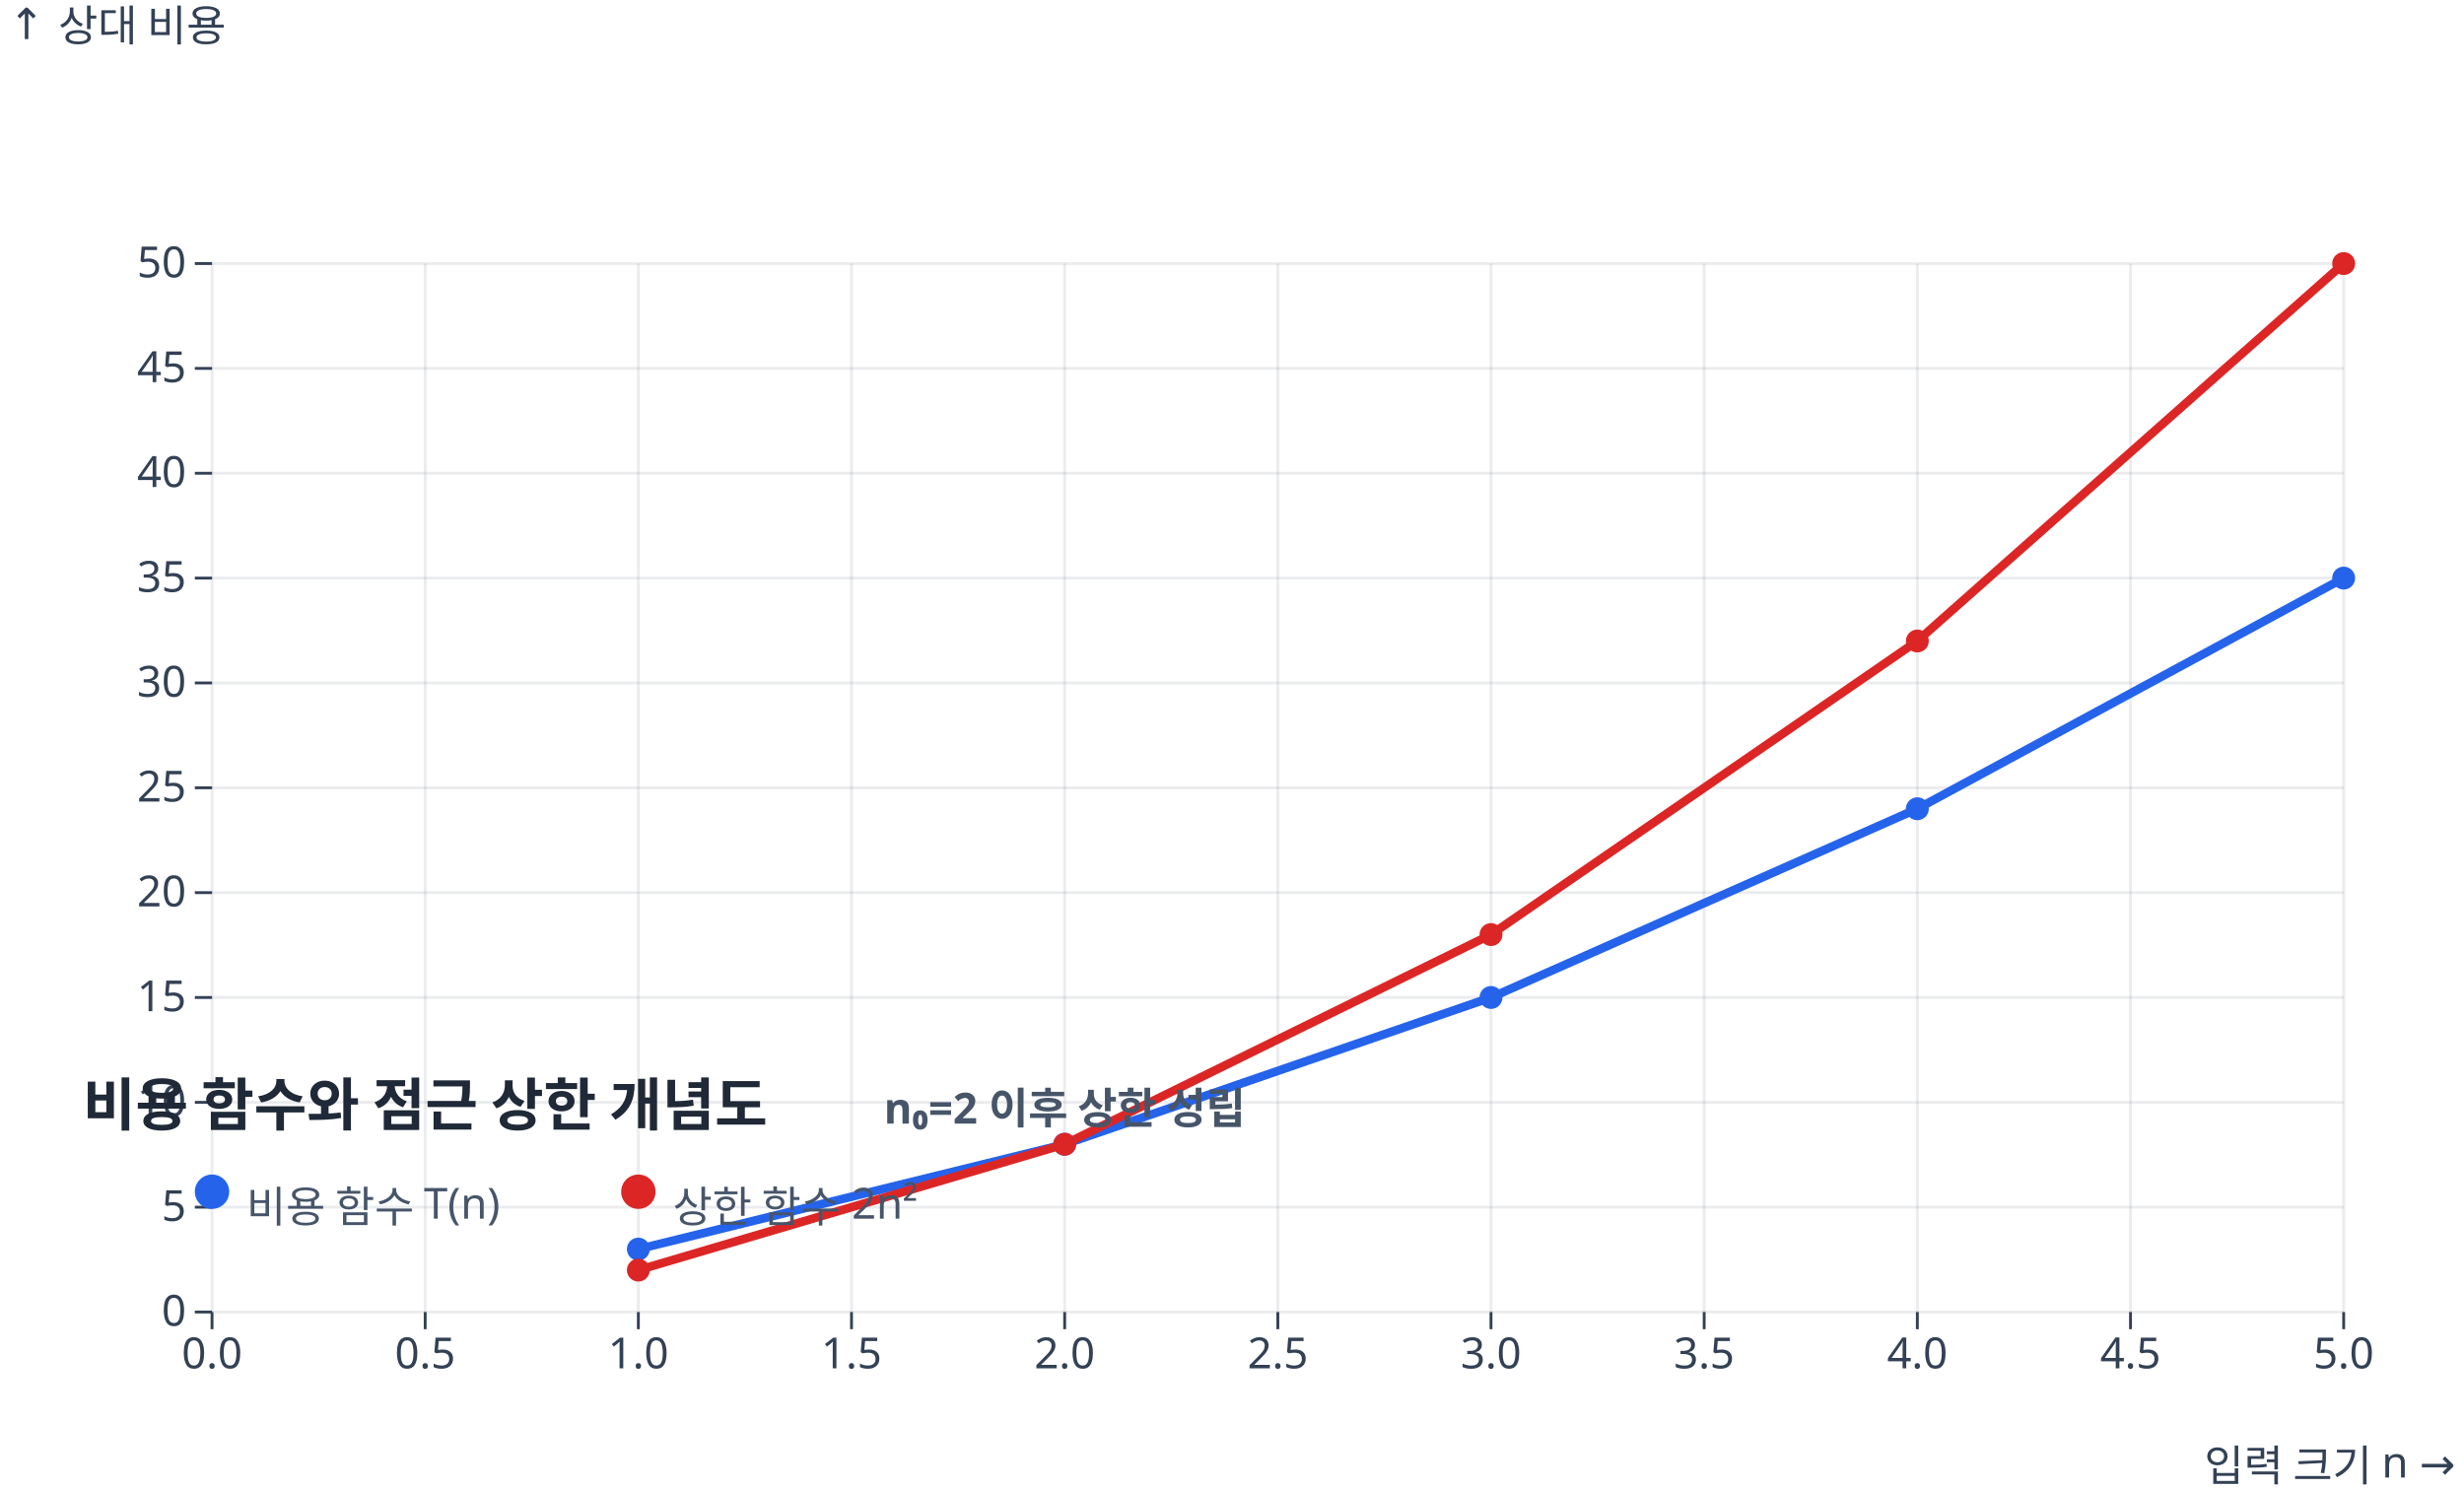
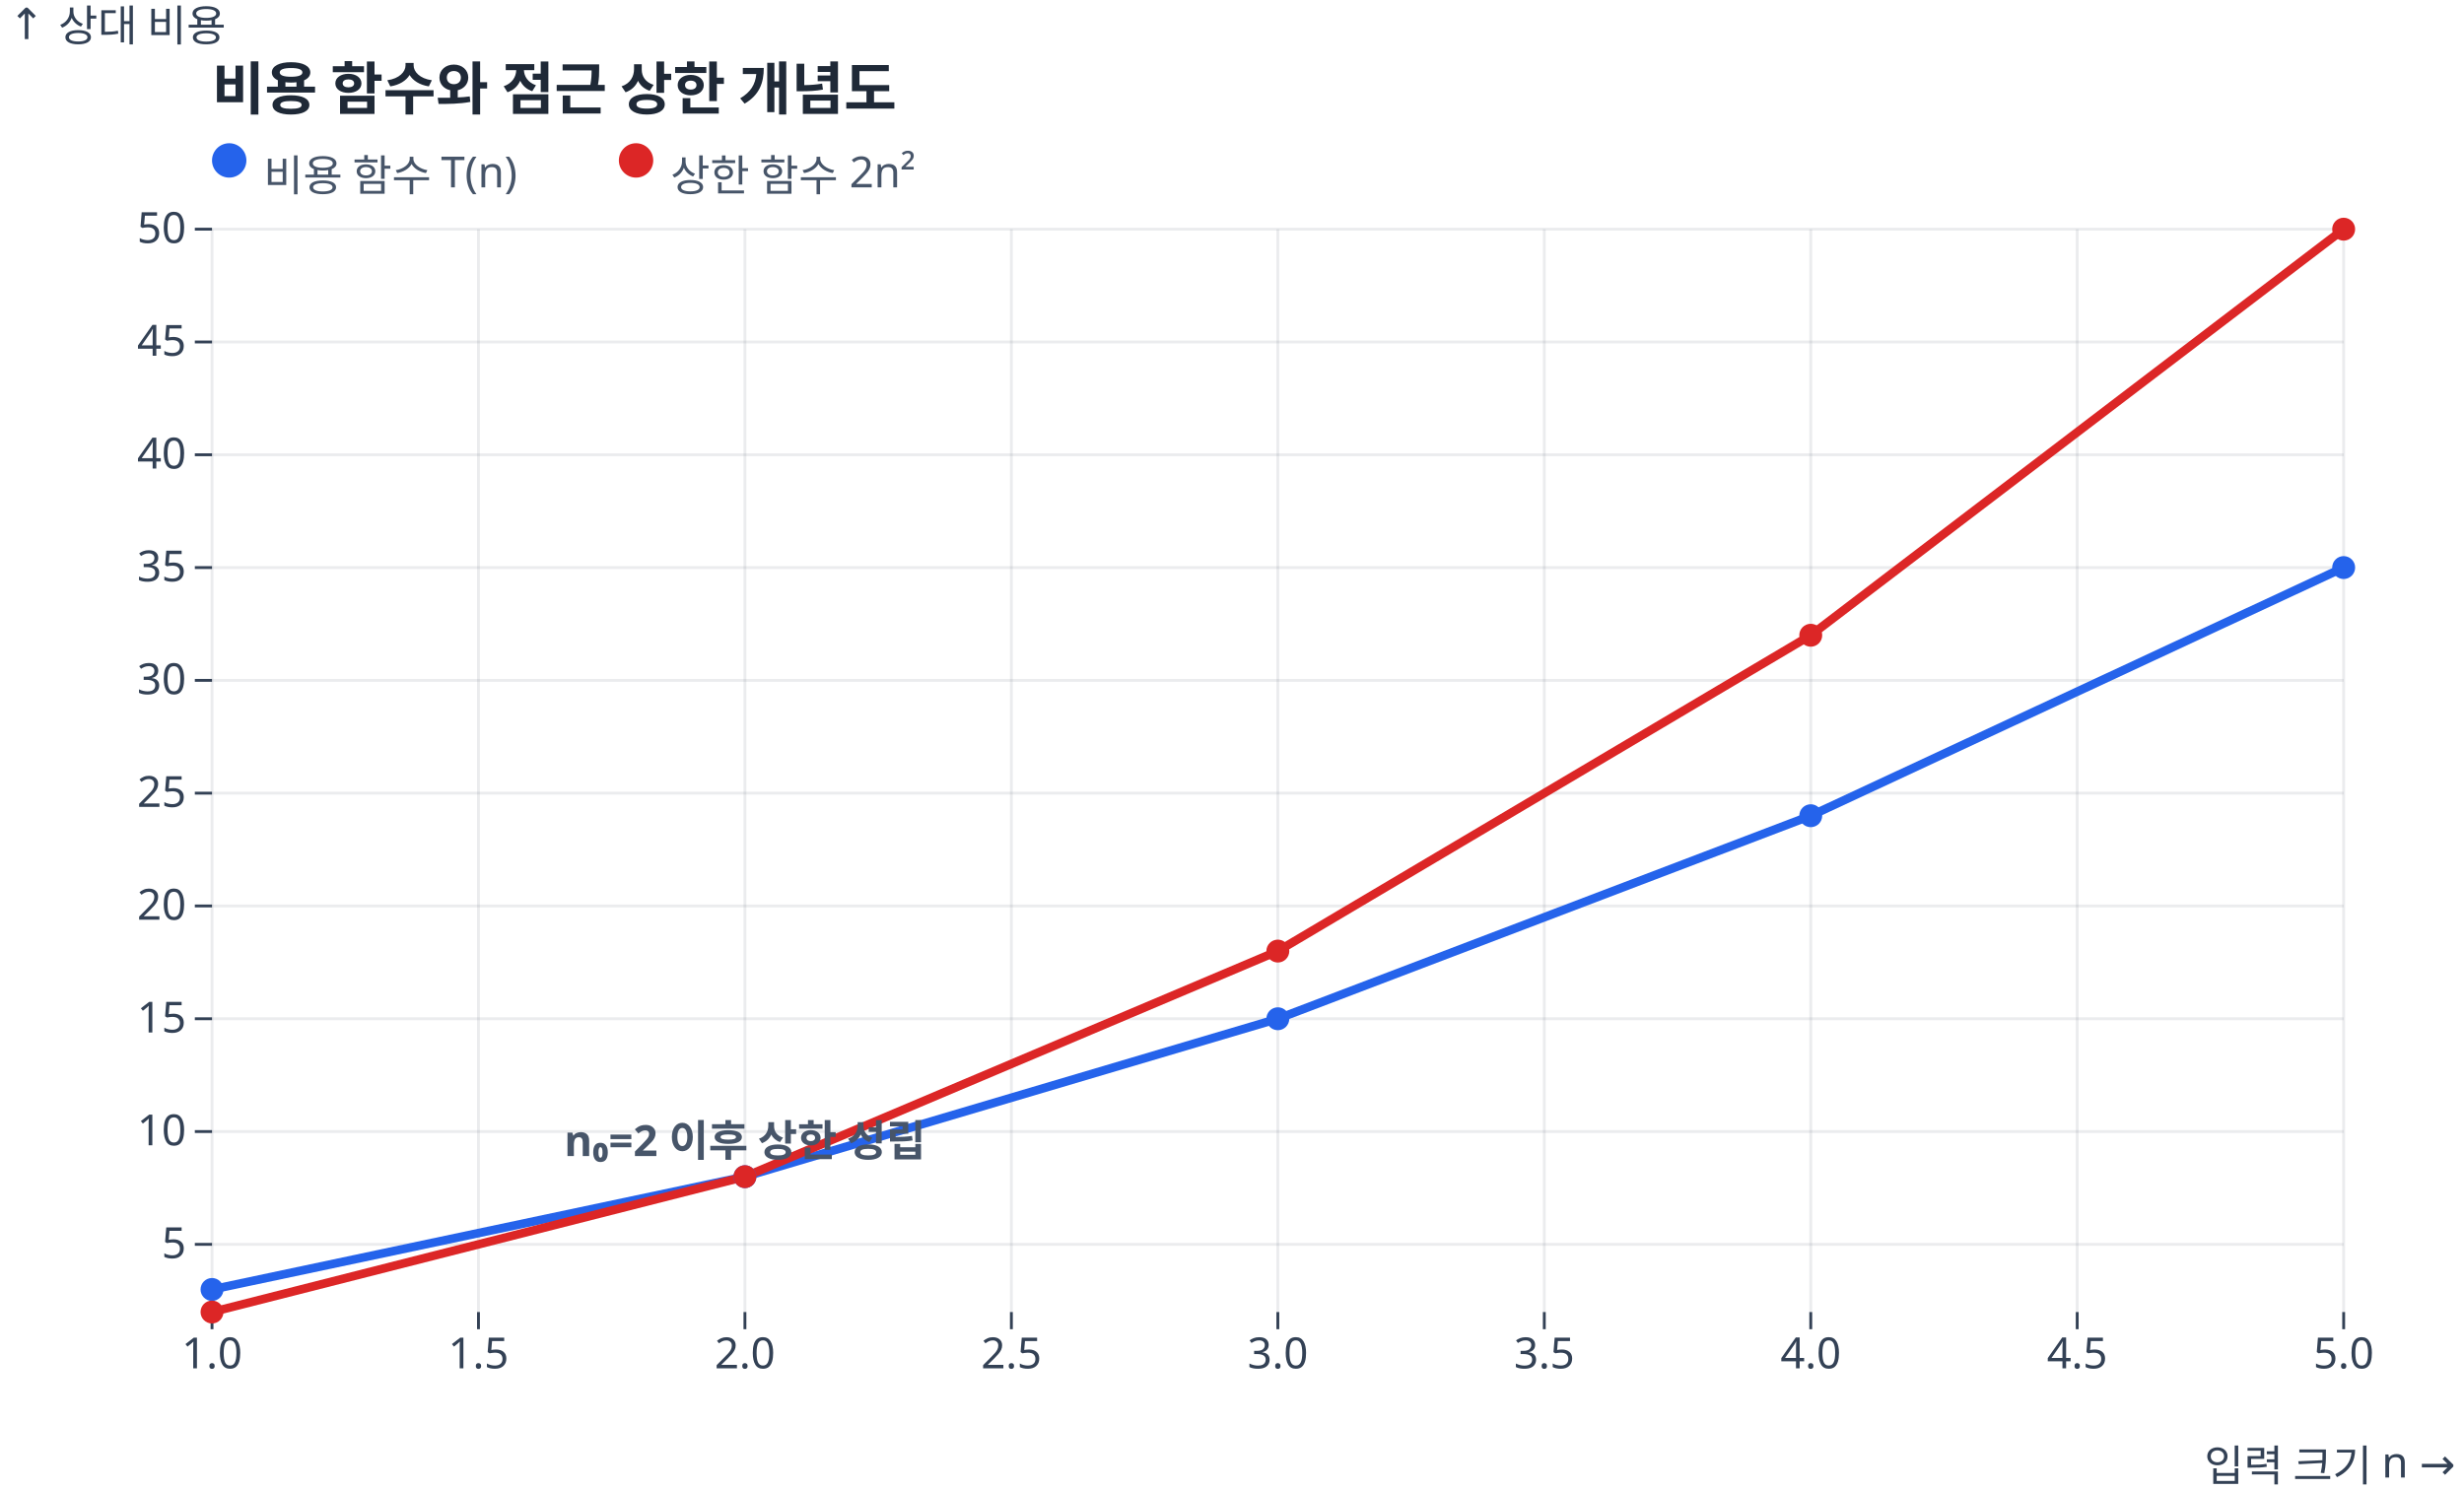
<svg xmlns="http://www.w3.org/2000/svg" class="plot-d6a7b5" fill="currentColor" font-family="system-ui, sans-serif" font-size="10" text-anchor="middle" width="860" height="520" viewBox="0 0 860 520" style="background: rgb(248, 250, 252); color: rgb(51, 65, 85); font-family: system-ui, sans-serif; font-size: 15px;" role="img" aria-label="비용 함수와 점근 상한 개념도: 비용 함수 T(n), 상한 함수 2n² 계열 차트">
  <style>:where(.plot-d6a7b5) {
  --plot-background: white;
  display: block;
  height: auto;
  height: intrinsic;
  max-width: 100%;
}
:where(.plot-d6a7b5 text),
:where(.plot-d6a7b5 tspan) {
  white-space: pre;
}</style>
  <g aria-label="y-grid" aria-hidden="true" stroke="currentColor" stroke-opacity="0.1">
-     <line x1="74" x2="818" y1="458" y2="458" />
-     <line x1="74" x2="818" y1="421.4" y2="421.4" />
-     <line x1="74" x2="818" y1="384.8" y2="384.8" />
-     <line x1="74" x2="818" y1="348.2" y2="348.2" />
-     <line x1="74" x2="818" y1="311.6" y2="311.6" />
-     <line x1="74" x2="818" y1="275" y2="275" />
-     <line x1="74" x2="818" y1="238.4" y2="238.4" />
-     <line x1="74" x2="818" y1="201.8" y2="201.8" />
-     <line x1="74" x2="818" y1="165.2" y2="165.2" />
-     <line x1="74" x2="818" y1="128.6" y2="128.6" />
-     <line x1="74" x2="818" y1="92" y2="92" />
+     <line x1="74" x2="818" y1="434.375" y2="434.375" />
+     <line x1="74" x2="818" y1="395" y2="395" />
+     <line x1="74" x2="818" y1="355.625" y2="355.625" />
+     <line x1="74" x2="818" y1="316.25" y2="316.25" />
+     <line x1="74" x2="818" y1="276.875" y2="276.875" />
+     <line x1="74" x2="818" y1="237.5" y2="237.5" />
+     <line x1="74" x2="818" y1="198.125" y2="198.125" />
+     <line x1="74" x2="818" y1="158.75" y2="158.75" />
+     <line x1="74" x2="818" y1="119.375" y2="119.375" />
+     <line x1="74" x2="818" y1="80" y2="80" />
  </g>
  <g aria-label="y-axis tick" aria-hidden="true" fill="none" stroke="currentColor">
-     <path transform="translate(74,458)" d="M0,0L-6,0" />
-     <path transform="translate(74,421.4)" d="M0,0L-6,0" />
-     <path transform="translate(74,384.8)" d="M0,0L-6,0" />
-     <path transform="translate(74,348.2)" d="M0,0L-6,0" />
-     <path transform="translate(74,311.6)" d="M0,0L-6,0" />
-     <path transform="translate(74,275)" d="M0,0L-6,0" />
-     <path transform="translate(74,238.4)" d="M0,0L-6,0" />
-     <path transform="translate(74,201.8)" d="M0,0L-6,0" />
-     <path transform="translate(74,165.2)" d="M0,0L-6,0" />
-     <path transform="translate(74,128.6)" d="M0,0L-6,0" />
-     <path transform="translate(74,92)" d="M0,0L-6,0" />
+     <path transform="translate(74,434.375)" d="M0,0L-6,0" />
+     <path transform="translate(74,395)" d="M0,0L-6,0" />
+     <path transform="translate(74,355.625)" d="M0,0L-6,0" />
+     <path transform="translate(74,316.25)" d="M0,0L-6,0" />
+     <path transform="translate(74,276.875)" d="M0,0L-6,0" />
+     <path transform="translate(74,237.5)" d="M0,0L-6,0" />
+     <path transform="translate(74,198.125)" d="M0,0L-6,0" />
+     <path transform="translate(74,158.75)" d="M0,0L-6,0" />
+     <path transform="translate(74,119.375)" d="M0,0L-6,0" />
+     <path transform="translate(74,80)" d="M0,0L-6,0" />
  </g>
  <g aria-label="y-axis tick label" text-anchor="end" font-variant="tabular-nums" transform="translate(-9,0)">
-     <text y="0.32em" transform="translate(74,458)">0</text>
-     <text y="0.32em" transform="translate(74,421.4)">5</text>
-     <text y="0.32em" transform="translate(74,384.8)">10</text>
-     <text y="0.32em" transform="translate(74,348.2)">15</text>
-     <text y="0.32em" transform="translate(74,311.6)">20</text>
-     <text y="0.32em" transform="translate(74,275)">25</text>
-     <text y="0.32em" transform="translate(74,238.4)">30</text>
-     <text y="0.32em" transform="translate(74,201.8)">35</text>
-     <text y="0.32em" transform="translate(74,165.2)">40</text>
-     <text y="0.32em" transform="translate(74,128.6)">45</text>
-     <text y="0.32em" transform="translate(74,92)">50</text>
+     <text y="0.32em" transform="translate(74,434.375)">5</text>
+     <text y="0.32em" transform="translate(74,395)">10</text>
+     <text y="0.32em" transform="translate(74,355.625)">15</text>
+     <text y="0.32em" transform="translate(74,316.25)">20</text>
+     <text y="0.32em" transform="translate(74,276.875)">25</text>
+     <text y="0.32em" transform="translate(74,237.5)">30</text>
+     <text y="0.32em" transform="translate(74,198.125)">35</text>
+     <text y="0.32em" transform="translate(74,158.75)">40</text>
+     <text y="0.32em" transform="translate(74,119.375)">45</text>
+     <text y="0.32em" transform="translate(74,80)">50</text>
  </g>
-   <g aria-label="y-axis label" text-anchor="start" transform="translate(-71,-89)">
-     <text y="0.71em" transform="translate(74,92)">↑ 상대 비용</text>
+   <g aria-label="y-axis label" text-anchor="start" transform="translate(-71,-77)">
+     <text y="0.71em" transform="translate(74,80)">↑ 상대 비용</text>
  </g>
  <g aria-label="x-grid" aria-hidden="true" stroke="currentColor" stroke-opacity="0.1">
-     <line x1="74" x2="74" y1="92" y2="458" />
-     <line x1="148.4" x2="148.4" y1="92" y2="458" />
-     <line x1="222.8" x2="222.8" y1="92" y2="458" />
-     <line x1="297.2" x2="297.2" y1="92" y2="458" />
-     <line x1="371.6" x2="371.6" y1="92" y2="458" />
-     <line x1="446" x2="446" y1="92" y2="458" />
-     <line x1="520.4" x2="520.4" y1="92" y2="458" />
-     <line x1="594.8" x2="594.8" y1="92" y2="458" />
-     <line x1="669.2" x2="669.2" y1="92" y2="458" />
-     <line x1="743.6" x2="743.6" y1="92" y2="458" />
-     <line x1="818" x2="818" y1="92" y2="458" />
+     <line x1="74" x2="74" y1="80" y2="458" />
+     <line x1="167" x2="167" y1="80" y2="458" />
+     <line x1="260" x2="260" y1="80" y2="458" />
+     <line x1="353" x2="353" y1="80" y2="458" />
+     <line x1="446" x2="446" y1="80" y2="458" />
+     <line x1="539" x2="539" y1="80" y2="458" />
+     <line x1="632" x2="632" y1="80" y2="458" />
+     <line x1="725" x2="725" y1="80" y2="458" />
+     <line x1="818" x2="818" y1="80" y2="458" />
  </g>
  <g aria-label="x-axis tick" aria-hidden="true" fill="none" stroke="currentColor">
    <path transform="translate(74,458)" d="M0,0L0,6" />
-     <path transform="translate(148.4,458)" d="M0,0L0,6" />
-     <path transform="translate(222.8,458)" d="M0,0L0,6" />
-     <path transform="translate(297.2,458)" d="M0,0L0,6" />
-     <path transform="translate(371.6,458)" d="M0,0L0,6" />
+     <path transform="translate(167,458)" d="M0,0L0,6" />
+     <path transform="translate(260,458)" d="M0,0L0,6" />
+     <path transform="translate(353,458)" d="M0,0L0,6" />
    <path transform="translate(446,458)" d="M0,0L0,6" />
-     <path transform="translate(520.4,458)" d="M0,0L0,6" />
-     <path transform="translate(594.8,458)" d="M0,0L0,6" />
-     <path transform="translate(669.2,458)" d="M0,0L0,6" />
-     <path transform="translate(743.6,458)" d="M0,0L0,6" />
+     <path transform="translate(539,458)" d="M0,0L0,6" />
+     <path transform="translate(632,458)" d="M0,0L0,6" />
+     <path transform="translate(725,458)" d="M0,0L0,6" />
    <path transform="translate(818,458)" d="M0,0L0,6" />
  </g>
  <g aria-label="x-axis tick label" font-variant="tabular-nums" transform="translate(0,9)">
-     <text y="0.71em" transform="translate(74,458)">0.0</text>
-     <text y="0.71em" transform="translate(148.4,458)">0.5</text>
-     <text y="0.71em" transform="translate(222.8,458)">1.0</text>
-     <text y="0.71em" transform="translate(297.2,458)">1.5</text>
-     <text y="0.71em" transform="translate(371.6,458)">2.0</text>
-     <text y="0.71em" transform="translate(446,458)">2.5</text>
-     <text y="0.71em" transform="translate(520.4,458)">3.0</text>
-     <text y="0.71em" transform="translate(594.8,458)">3.5</text>
-     <text y="0.71em" transform="translate(669.2,458)">4.0</text>
-     <text y="0.71em" transform="translate(743.6,458)">4.5</text>
+     <text y="0.71em" transform="translate(74,458)">1.0</text>
+     <text y="0.71em" transform="translate(167,458)">1.5</text>
+     <text y="0.71em" transform="translate(260,458)">2.0</text>
+     <text y="0.71em" transform="translate(353,458)">2.5</text>
+     <text y="0.71em" transform="translate(446,458)">3.0</text>
+     <text y="0.71em" transform="translate(539,458)">3.5</text>
+     <text y="0.71em" transform="translate(632,458)">4.0</text>
+     <text y="0.71em" transform="translate(725,458)">4.5</text>
    <text y="0.71em" transform="translate(818,458)">5.0</text>
  </g>
  <g aria-label="x-axis label" text-anchor="end" transform="translate(39,59)">
    <text transform="translate(818,458)">입력 크기 n →</text>
  </g>
-   <g aria-label="text" fill="#1f2937" font-size="20" font-weight="700" transform="translate(0,-72)">
-     <text y="0.71em" transform="translate(148.4,450.68)">비용 함수와 점근 상한 개념도</text>
+   <g aria-label="text" fill="#1f2937" text-anchor="start" font-size="20" font-weight="700" transform="translate(0,-56)">
+     <text y="0.71em" transform="translate(74,80)">비용 함수와 점근 상한 개념도</text>
+   </g>
+   <g aria-label="dot" fill="#2563eb" transform="translate(6,-24)">
+     <circle cx="74" cy="80" r="6" />
+   </g>
+   <g aria-label="text" fill="#475569" text-anchor="start" transform="translate(18,-24)">
+     <text y="0.71em" transform="translate(74,80)">비용 함수 T(n)</text>
+   </g>
+   <g aria-label="dot" fill="#dc2626" transform="translate(148,-24)">
+     <circle cx="74" cy="80" r="6" />
+   </g>
+   <g aria-label="text" fill="#475569" text-anchor="start" transform="translate(160,-24)">
+     <text y="0.71em" transform="translate(74,80)">상한 함수 2n²</text>
  </g>
  <g aria-label="line" fill="none" stroke-width="3" stroke-linejoin="round" stroke-linecap="round">
-     <path stroke="#2563eb" d="M222.8,436.04L371.6,399.44L520.4,348.2L669.2,282.32L818,201.8" />
-     <path stroke="#dc2626" d="M222.8,443.36L371.6,399.44L520.4,326.24L669.2,223.76L818,92" />
+     <path stroke="#2563eb" d="M74,450.125L260,410.75L446,355.625L632,284.75L818,198.125" />
+     <path stroke="#dc2626" d="M74,458L260,410.75L446,332L632,221.75L818,80" />
  </g>
  <g aria-label="dot">
-     <circle cx="222.8" cy="436.04" r="4" fill="#2563eb" />
-     <circle cx="222.8" cy="443.36" r="4" fill="#dc2626" />
-     <circle cx="371.6" cy="399.44" r="4" fill="#2563eb" />
-     <circle cx="371.6" cy="399.44" r="4" fill="#dc2626" />
-     <circle cx="520.4" cy="348.2" r="4" fill="#2563eb" />
-     <circle cx="520.4" cy="326.24" r="4" fill="#dc2626" />
-     <circle cx="669.2" cy="282.32" r="4" fill="#2563eb" />
-     <circle cx="669.2" cy="223.76" r="4" fill="#dc2626" />
-     <circle cx="818" cy="201.8" r="4" fill="#2563eb" />
-     <circle cx="818" cy="92" r="4" fill="#dc2626" />
+     <circle cx="74" cy="450.125" r="4" fill="#2563eb" />
+     <circle cx="74" cy="458" r="4" fill="#dc2626" />
+     <circle cx="260" cy="410.75" r="4" fill="#2563eb" />
+     <circle cx="260" cy="410.75" r="4" fill="#dc2626" />
+     <circle cx="446" cy="355.625" r="4" fill="#2563eb" />
+     <circle cx="446" cy="332" r="4" fill="#dc2626" />
+     <circle cx="632" cy="284.75" r="4" fill="#2563eb" />
+     <circle cx="632" cy="221.75" r="4" fill="#dc2626" />
+     <circle cx="818" cy="198.125" r="4" fill="#2563eb" />
+     <circle cx="818" cy="80" r="4" fill="#dc2626" />
  </g>
  <g aria-label="text" fill="#475569" font-weight="600" transform="translate(0,-12)">
-     <text y="0.32em" transform="translate(371.6,399.44)">n₀=2 이후 상한 성립</text>
-   </g>
-   <g aria-label="dot" transform="translate(0,-42)">
-     <circle cx="74" cy="458" r="6" fill="#2563eb" />
-     <circle cx="222.8" cy="458" r="6" fill="#dc2626" />
-   </g>
-   <g aria-label="text" fill="#475569" text-anchor="start" transform="translate(12,-42)">
-     <text y="0.71em" transform="translate(74,458)">비용 함수 T(n)</text>
-     <text y="0.71em" transform="translate(222.8,458)">상한 함수 2n²</text>
+     <text y="0.32em" transform="translate(260,410.75)">n₀=2 이후 상한 성립</text>
  </g>
</svg>
